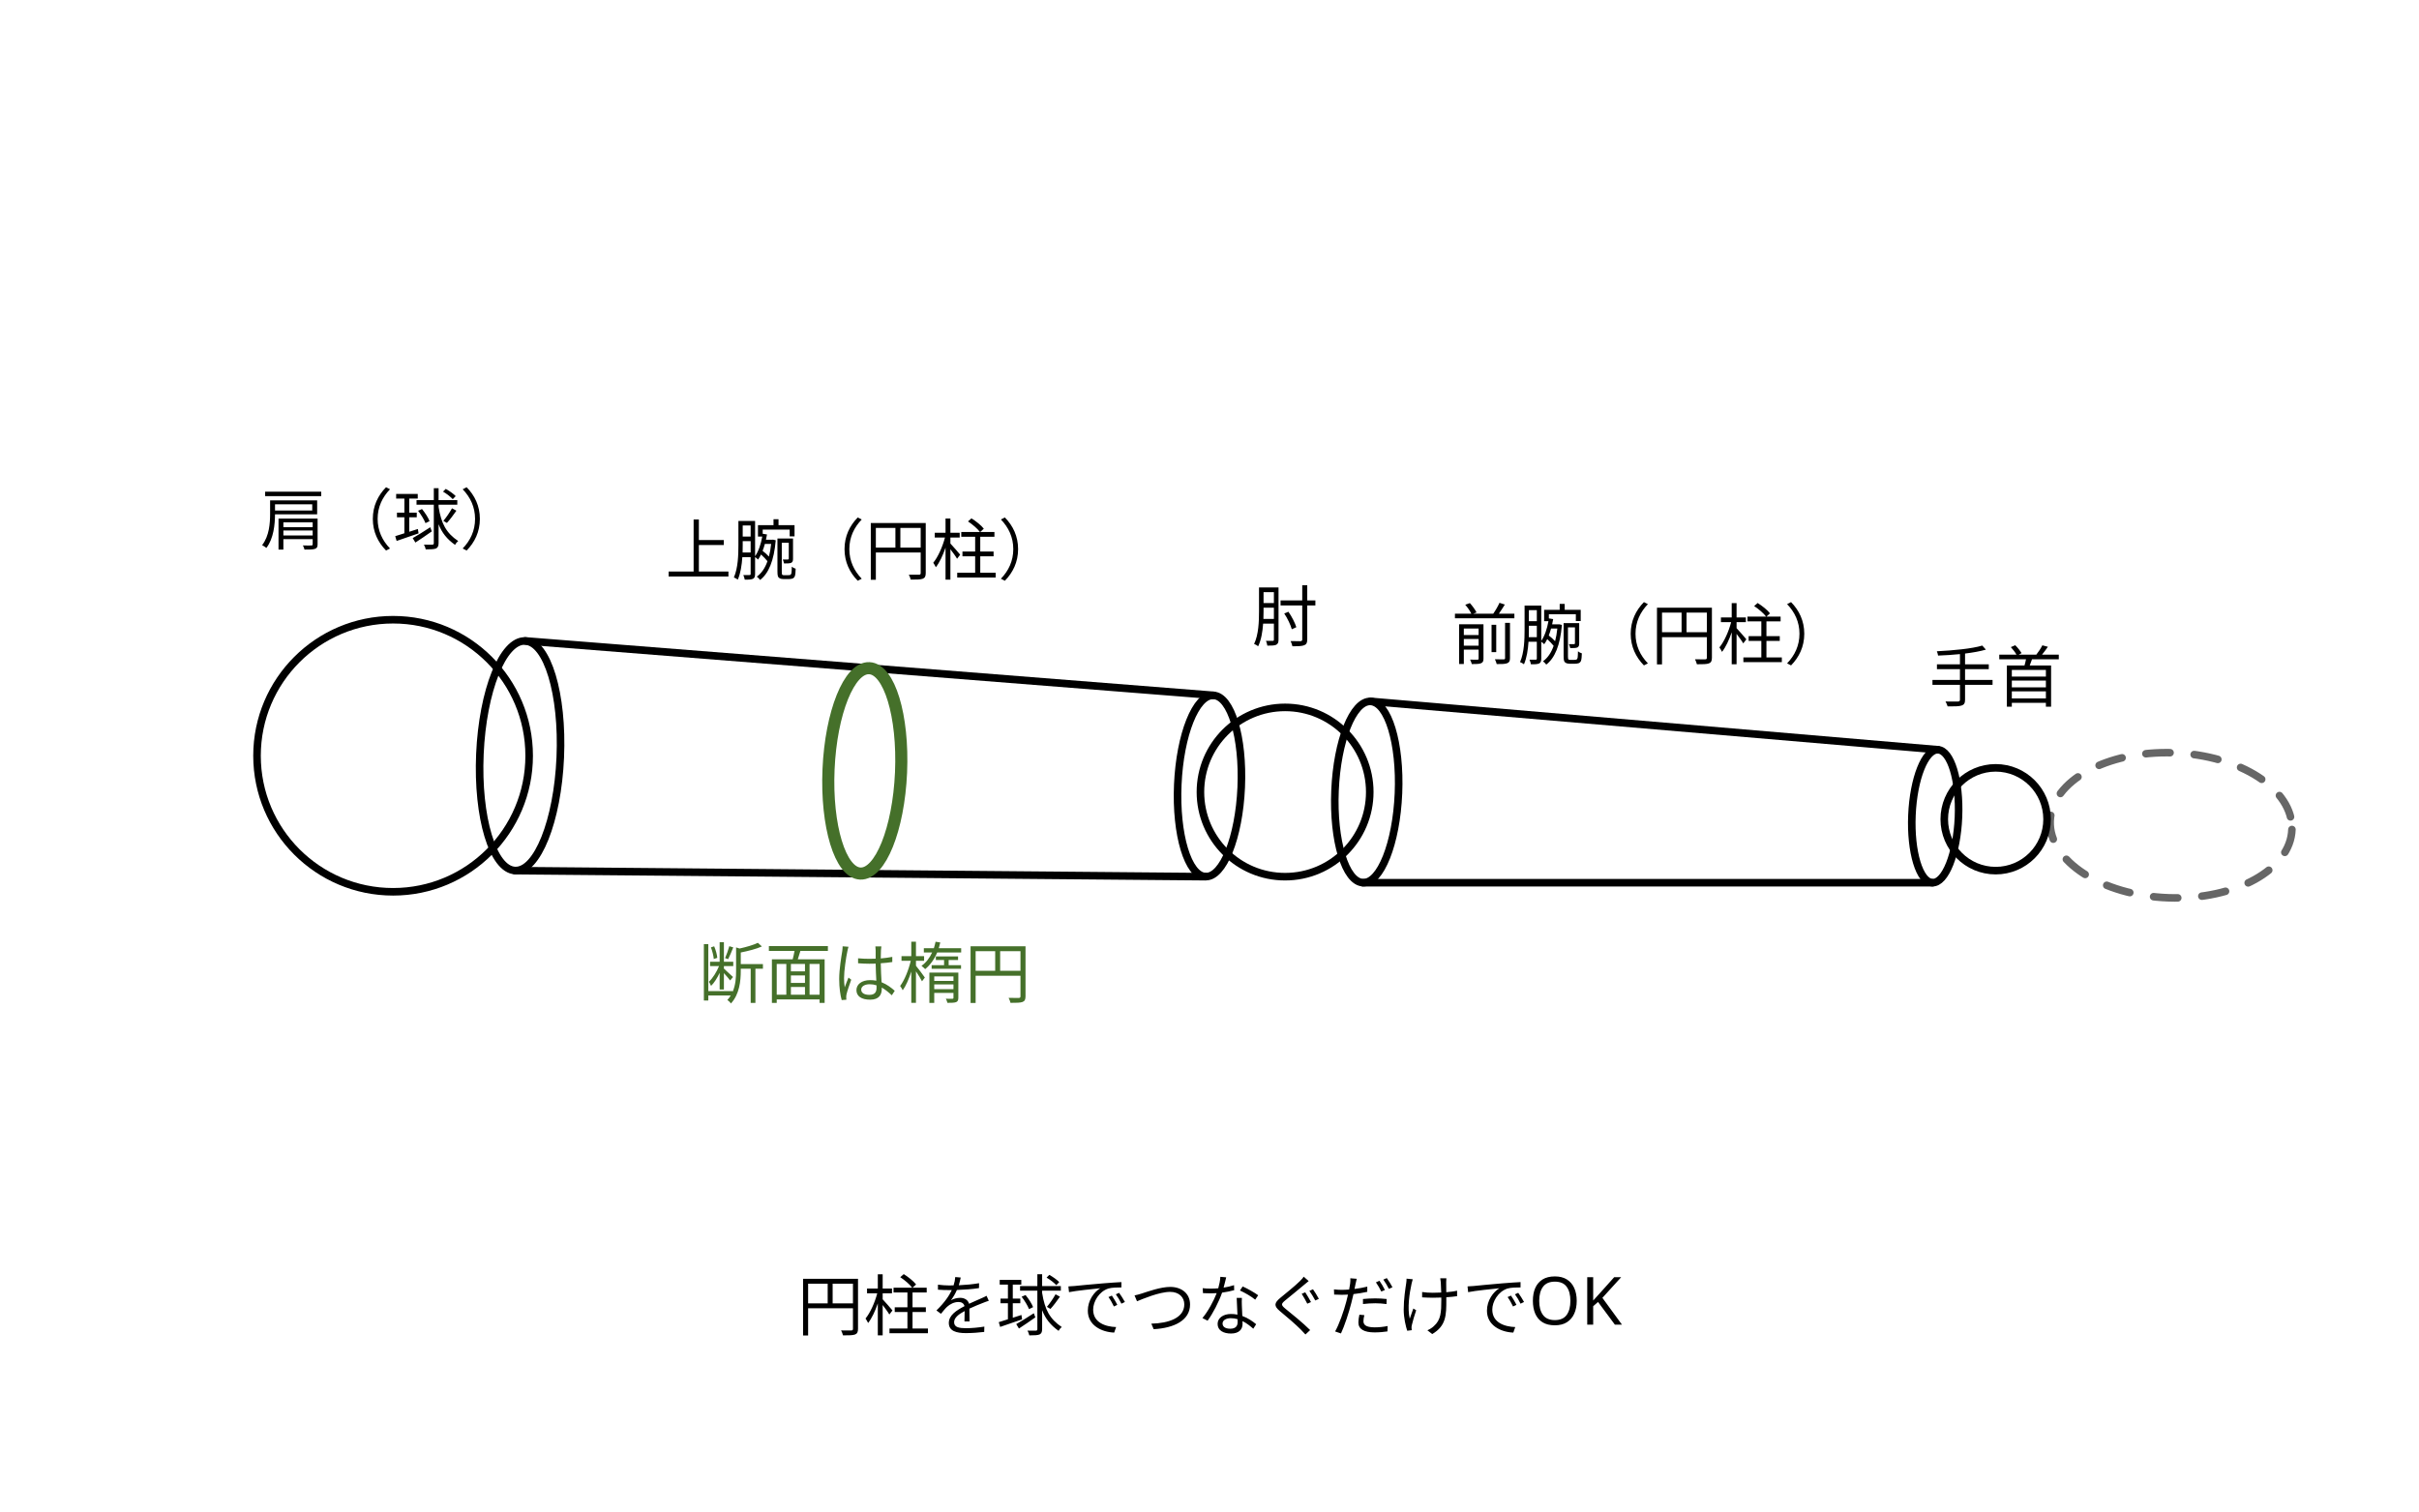
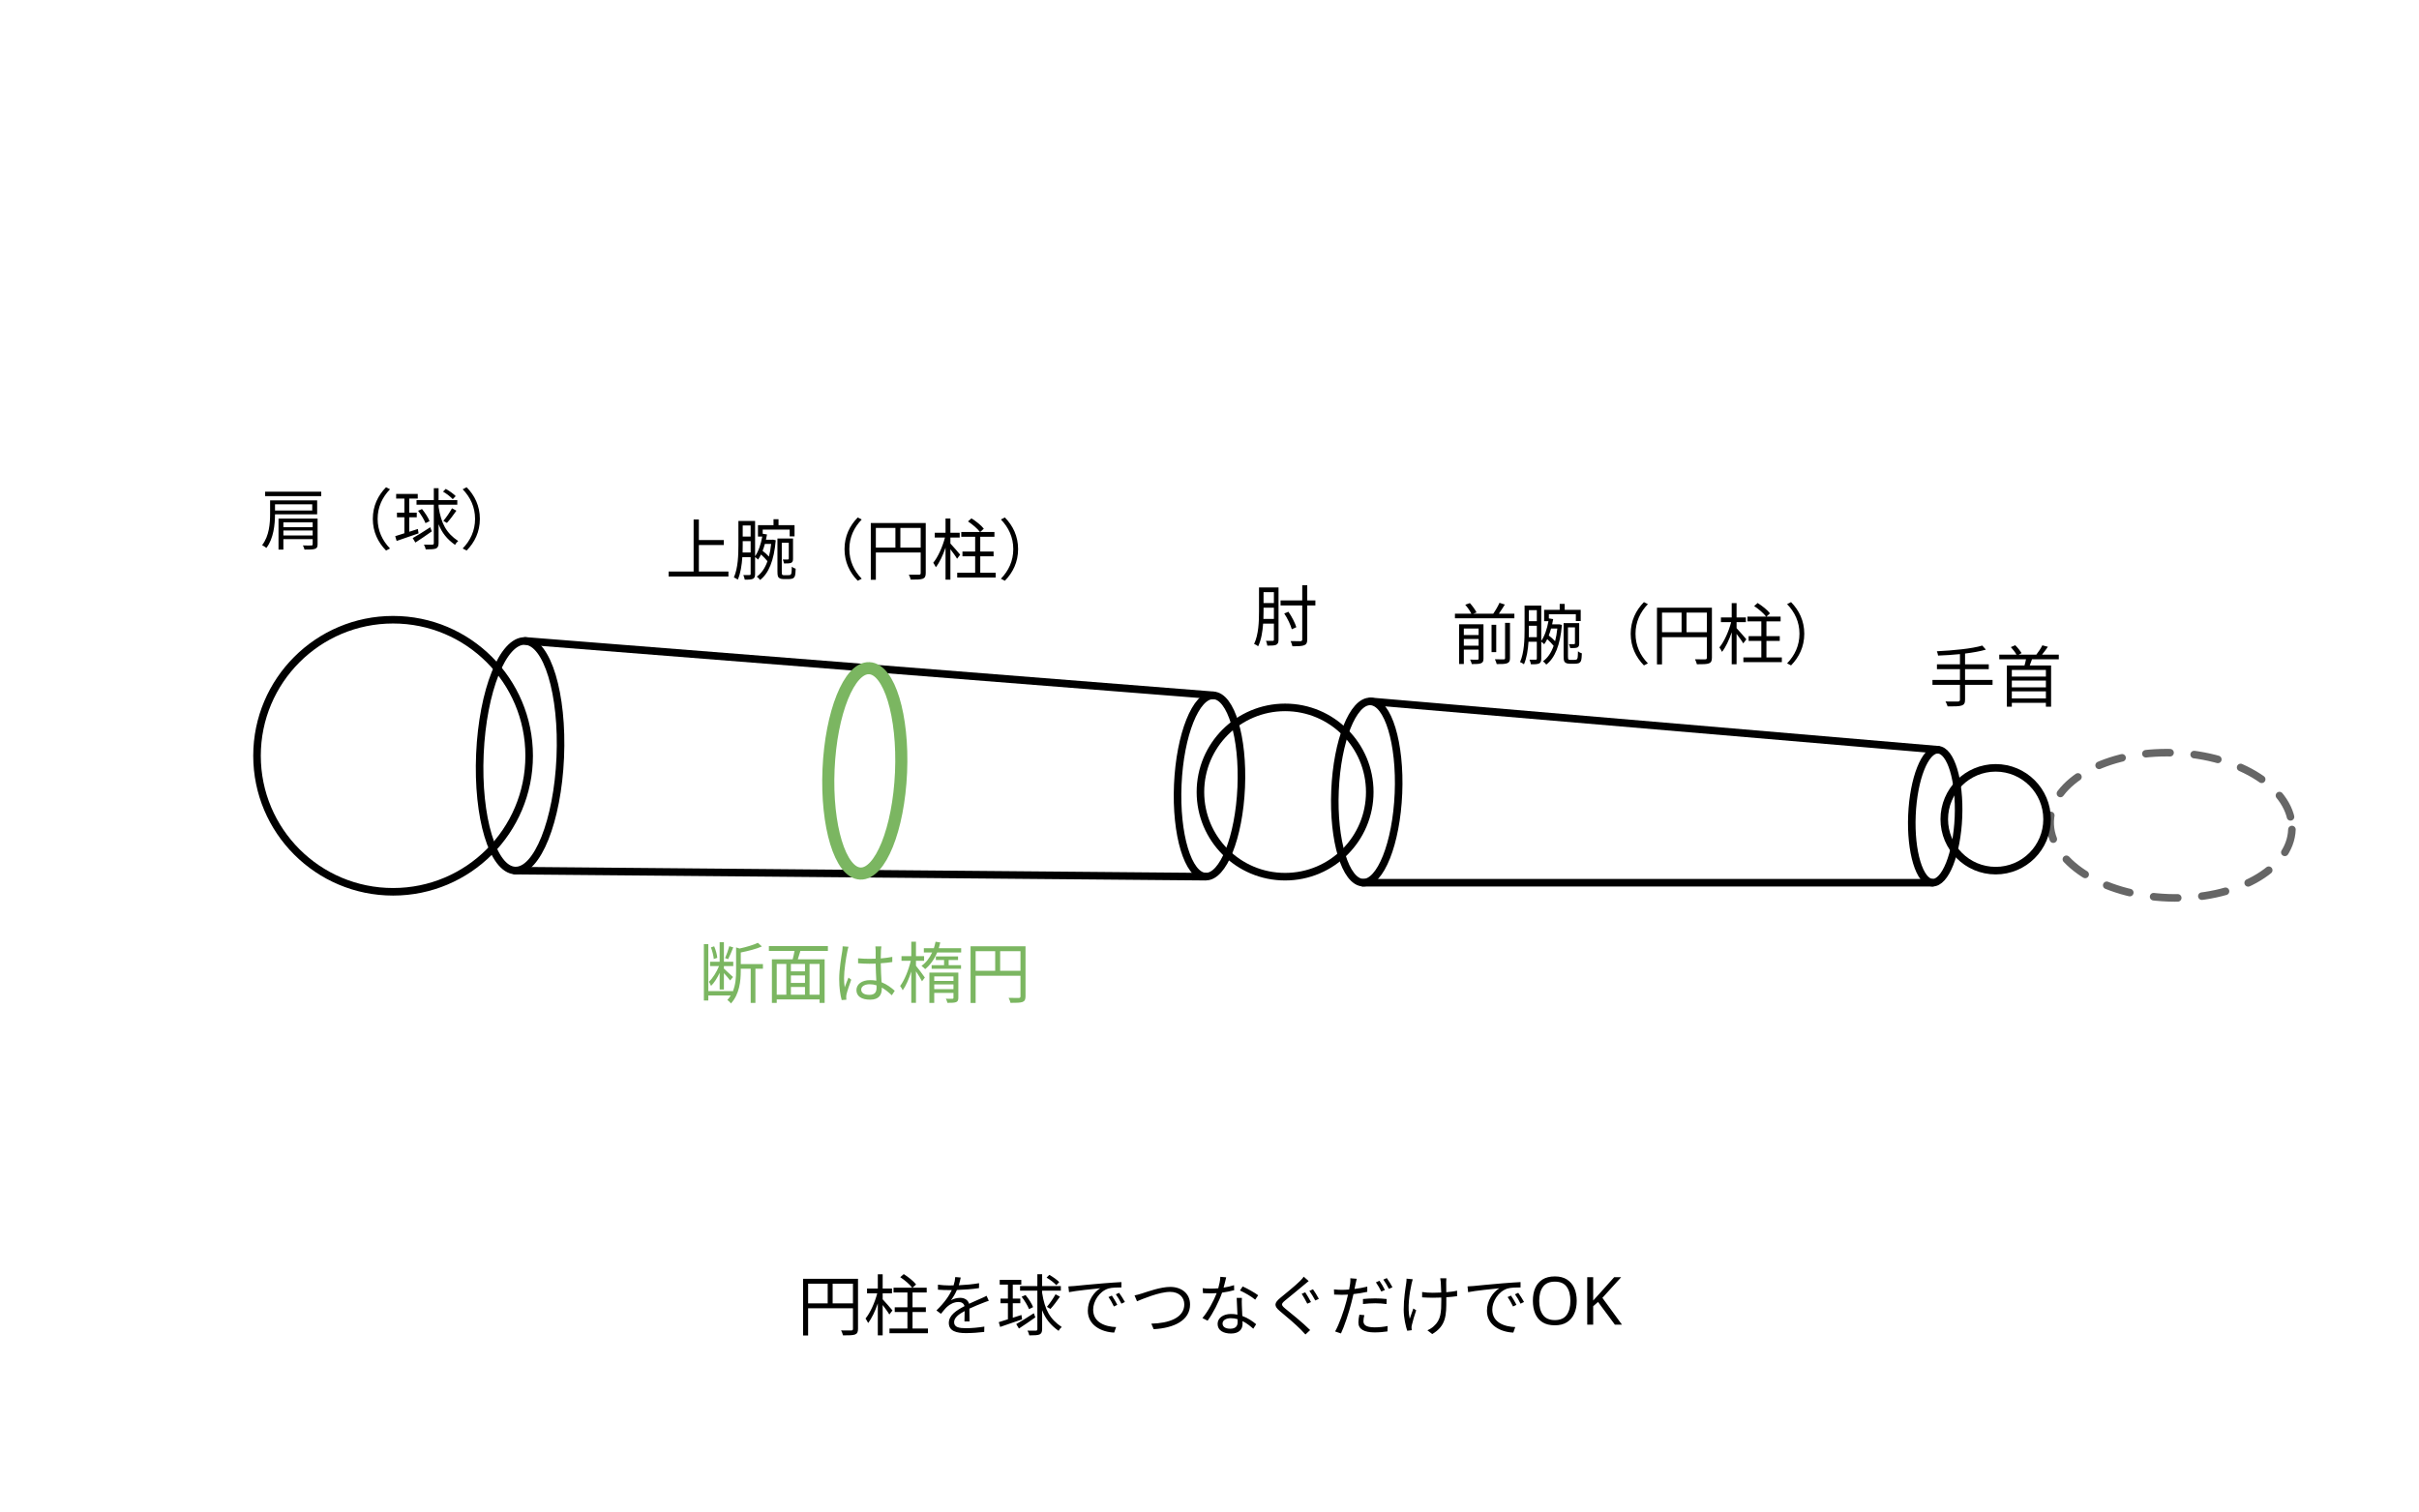
<svg xmlns="http://www.w3.org/2000/svg" viewBox="0 0 800 500" fill="none" stroke="currentColor" stroke-width="2.5" stroke-linecap="round" stroke-linejoin="round" font-family="Zen Kaku Gothic New, sans-serif">
  <circle cx="130" cy="250" r="45" />
  <line x1="170.3" y1="288" x2="398.7" y2="290" />
  <line x1="173.7" y1="212" x2="401.3" y2="230" />
  <ellipse cx="172" cy="250" rx="13.3" ry="38" transform="rotate(2.5 172 250)" />
  <ellipse cx="400" cy="260" rx="10.5" ry="30" transform="rotate(2.5 400 260)" />
  <circle cx="425" cy="262" r="28" />
  <line x1="450.7" y1="292" x2="639.1" y2="292" />
  <line x1="453.3" y1="232" x2="640.9" y2="248" />
  <ellipse cx="452" cy="262" rx="10.5" ry="30" transform="rotate(2.4 452 262)" />
  <ellipse cx="640" cy="270" rx="7.7" ry="22" transform="rotate(2.4 640 270)" />
  <circle cx="660" cy="271" r="17" />
  <ellipse cx="718" cy="273" rx="40" ry="24" transform="rotate(2 718 273)" stroke-dasharray="8 8" opacity="0.6" />
-   <ellipse cx="286" cy="255" rx="12" ry="34" transform="rotate(2.5 286 255)" stroke="#45702A" stroke-width="4" />
+   <ellipse cx="286" cy="255" rx="12" ry="34" transform="rotate(2.5 286 255)" stroke="#7BB661" stroke-width="4" />
  <text x="130" y="180" font-size="22" fill="currentColor" stroke="none" text-anchor="middle">肩（球）</text>
  <text x="286" y="190" font-size="22" fill="currentColor" stroke="none" text-anchor="middle">上腕（円柱）</text>
  <text x="425" y="212" font-size="22" fill="currentColor" stroke="none" text-anchor="middle">肘</text>
  <text x="546" y="218" font-size="22" fill="currentColor" stroke="none" text-anchor="middle">前腕（円柱）</text>
  <text x="660" y="232" font-size="22" fill="currentColor" stroke="none" text-anchor="middle">手首</text>
-   <text x="286" y="330" font-size="22" fill="#45702A" stroke="none" text-anchor="middle">断面は楕円</text>
+   <text x="286" y="330" font-size="22" fill="#7BB661" stroke="none" text-anchor="middle">断面は楕円</text>
  <text x="400" y="440" font-size="22" fill="currentColor" stroke="none" text-anchor="middle">円柱を球でつなぐだけでOK</text>
</svg>
